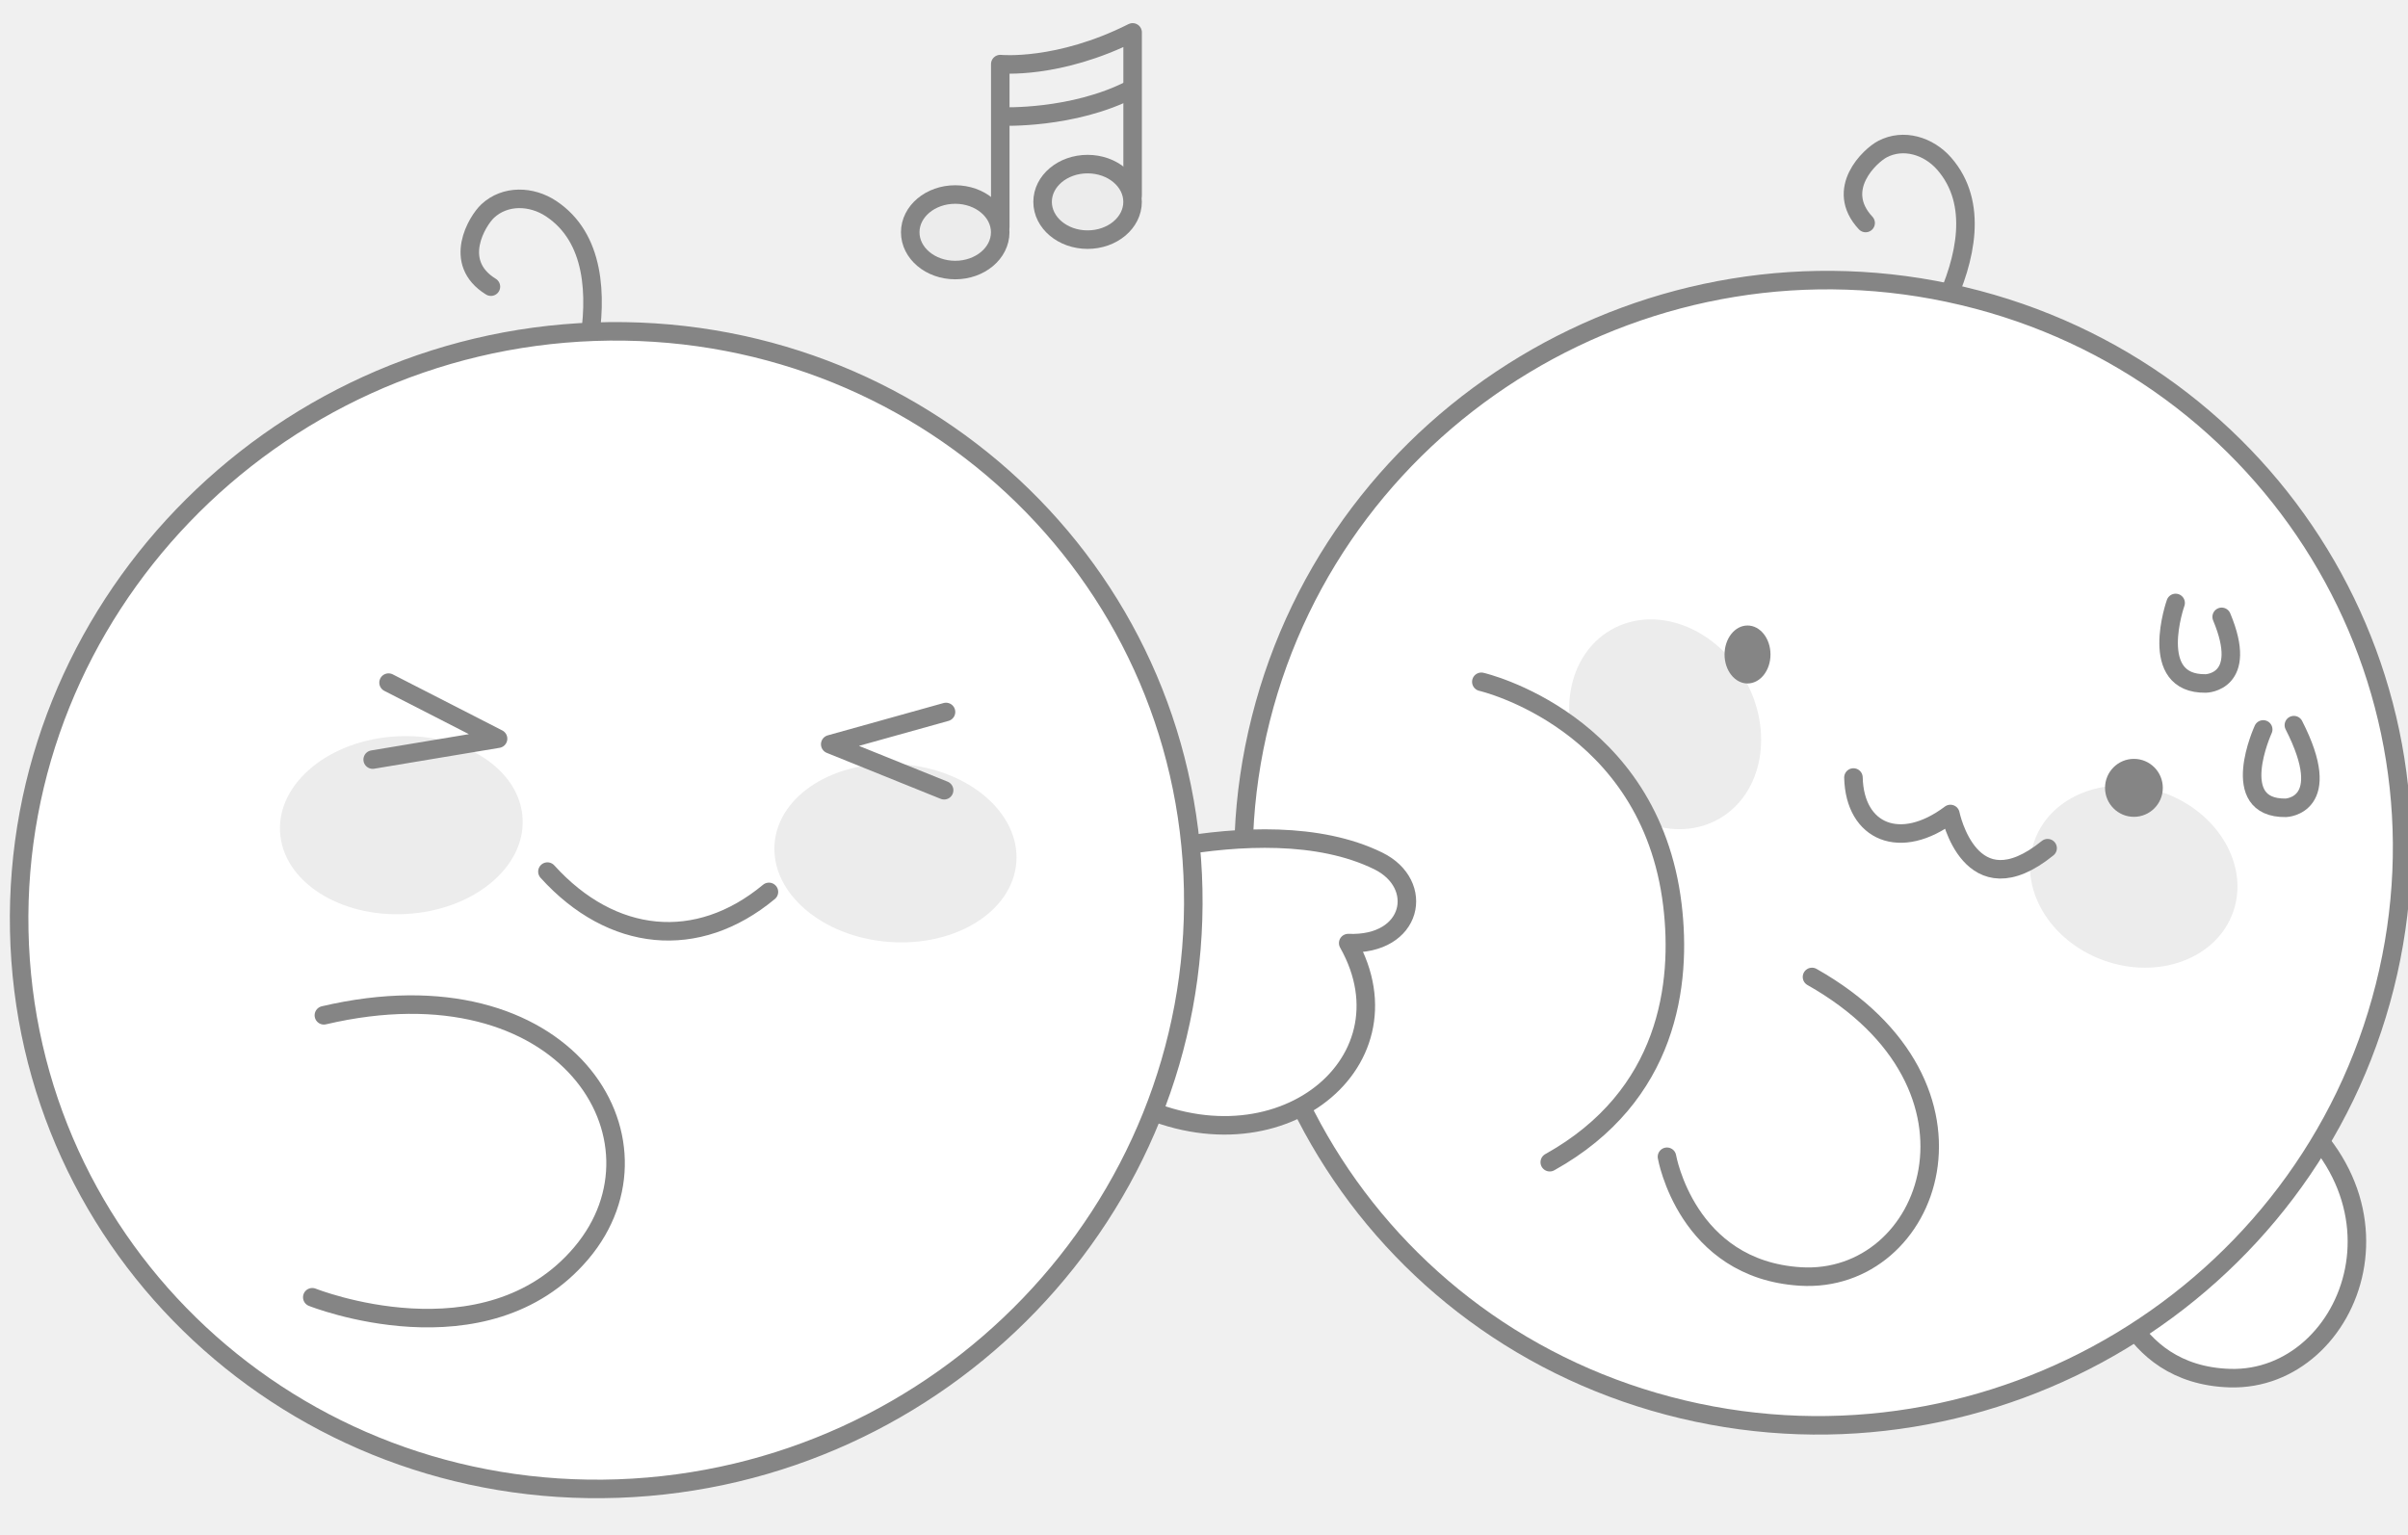
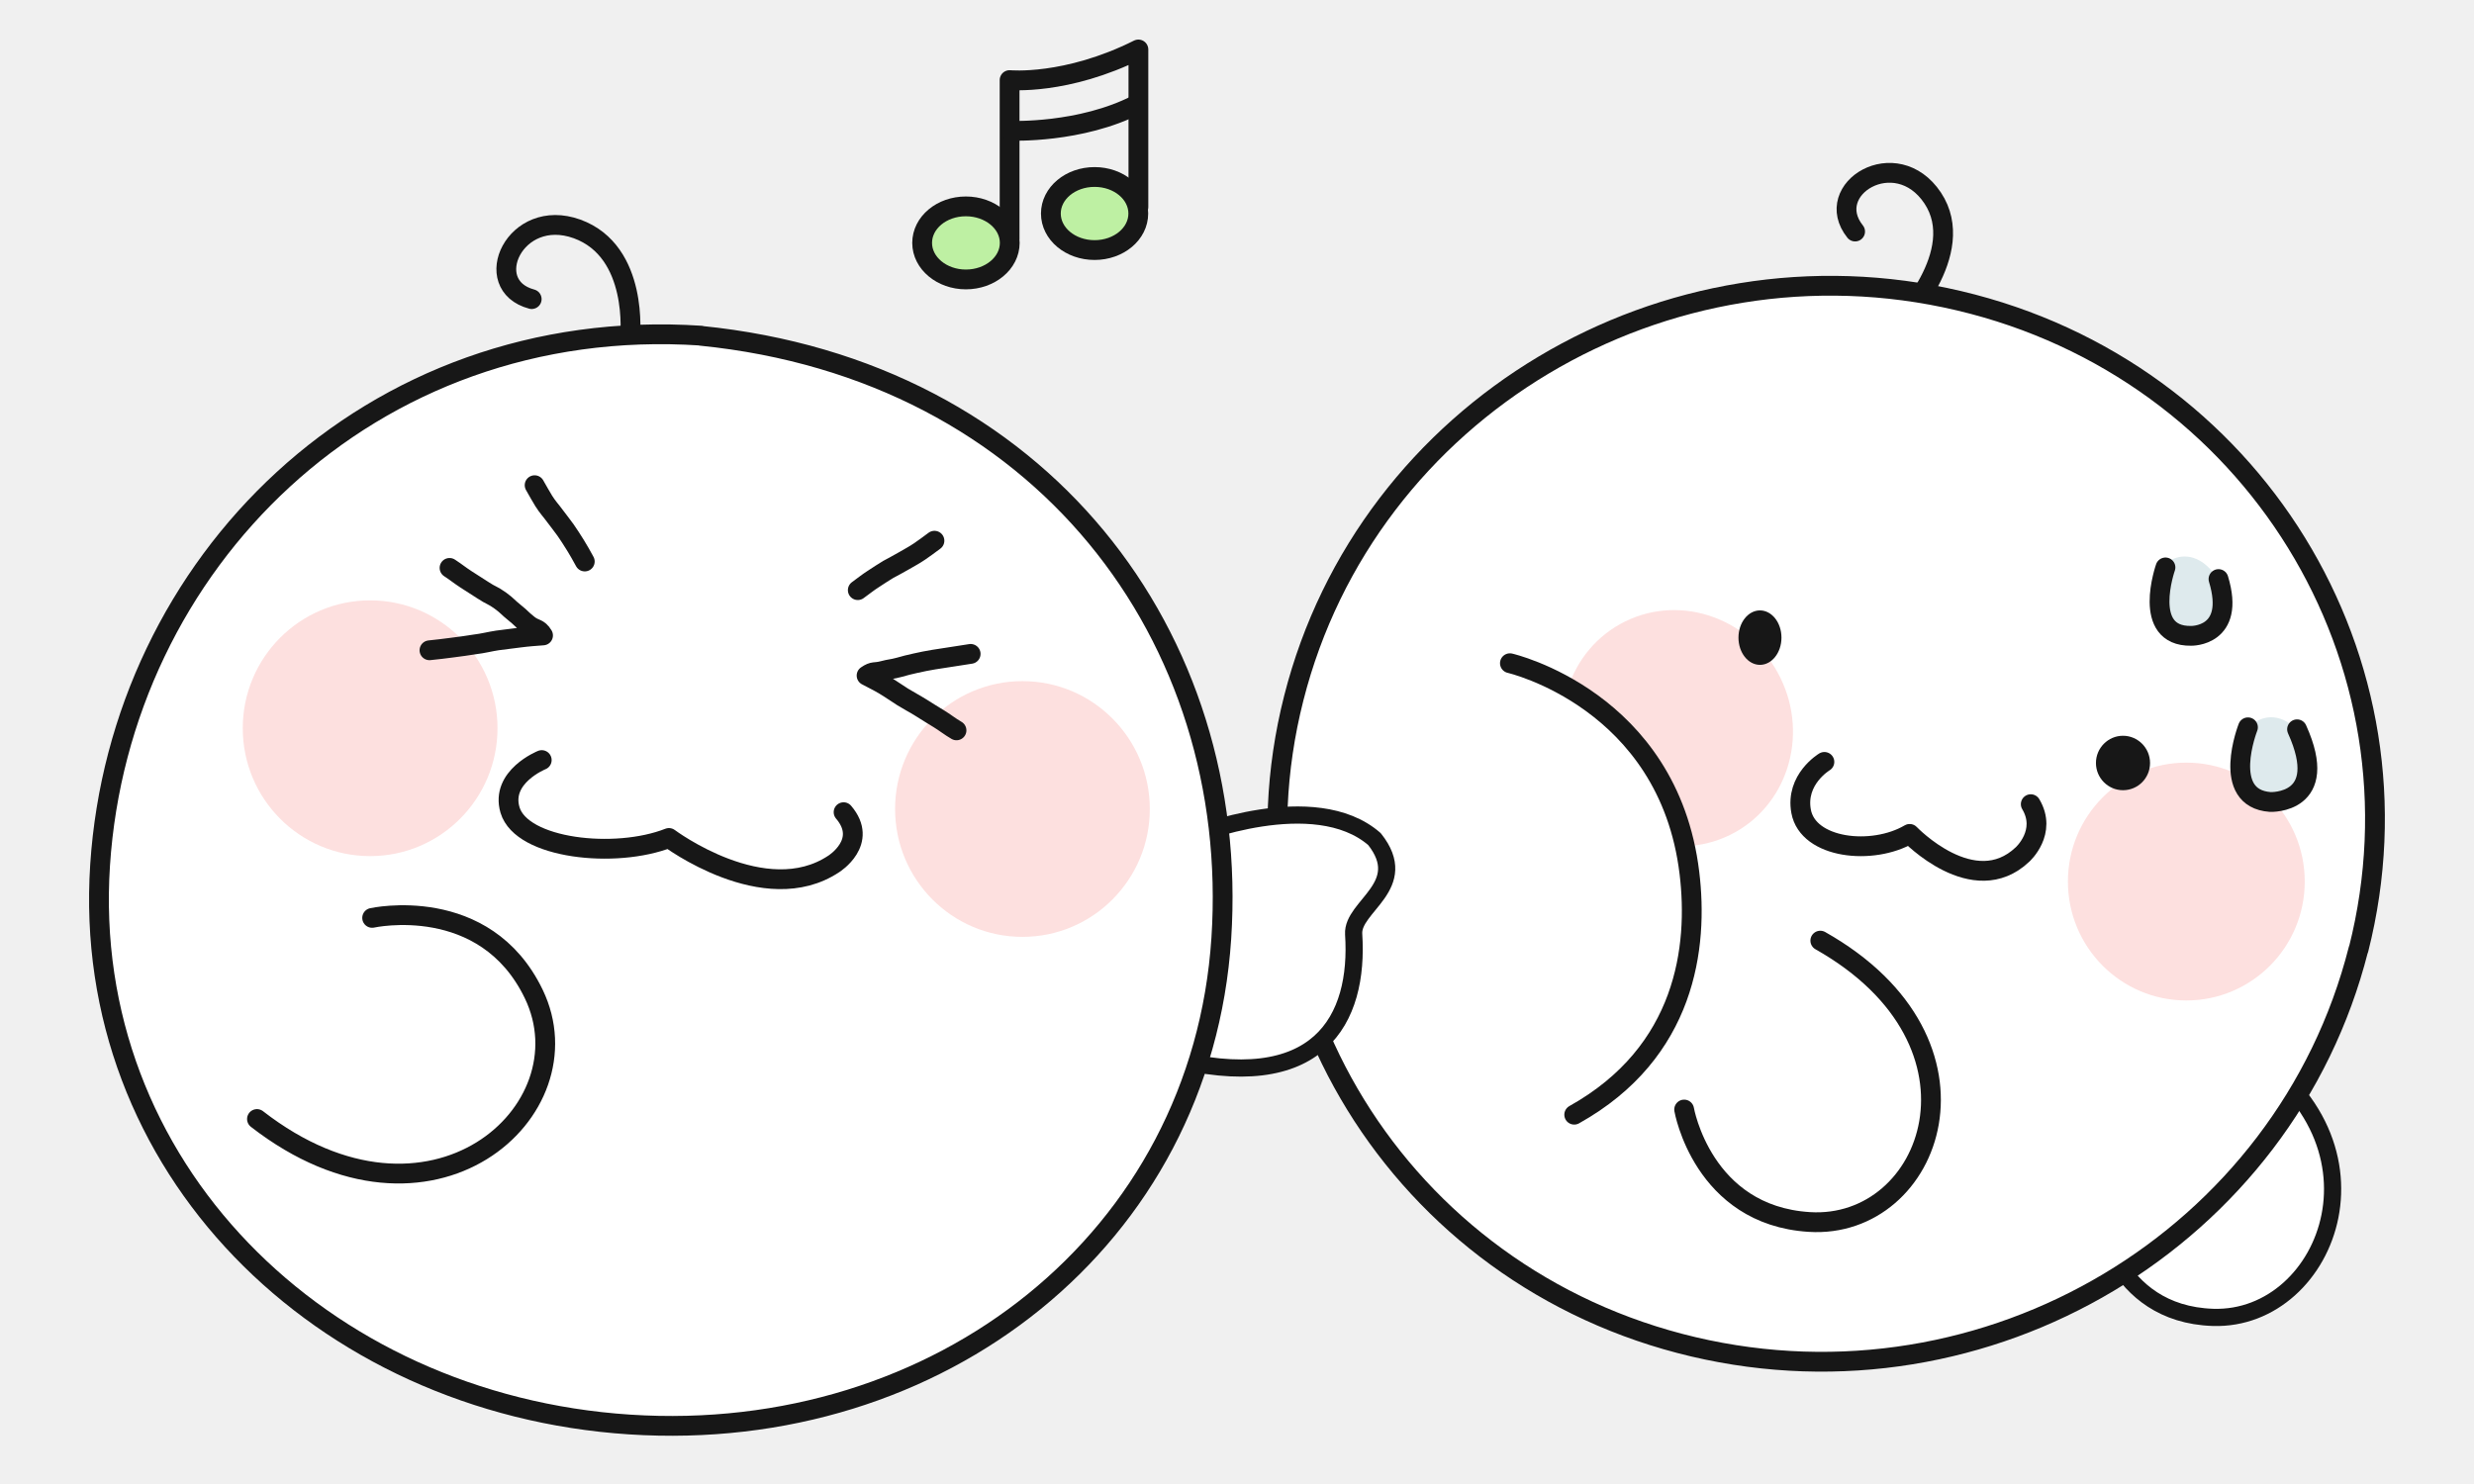
- <svg xmlns="http://www.w3.org/2000/svg" width="182" height="116" viewBox="0 0 182 116" fill="none">
-   <g clip-path="url(#clip0_4675_37875)">
-     <path d="M159.27 95.655C159.27 95.655 160.388 103.933 168.531 104.184C177.908 104.471 183.68 89.576 170.115 81.981" fill="white" />
-     <path d="M159.27 95.655C159.27 95.655 160.388 103.933 168.531 104.184C177.908 104.471 183.68 89.576 170.115 81.981" stroke="#858585" stroke-width="1.4" stroke-linecap="round" stroke-linejoin="round" />
-     <path d="M142.995 29.401C142.995 29.401 152.175 18.358 146.941 12.37C145.769 11.032 143.872 10.439 142.279 11.274C141.339 11.768 138.619 14.3 141.008 16.859" stroke="#858585" stroke-width="1.4" stroke-linecap="round" stroke-linejoin="round" />
-     <path d="M180.245 74.573C174.393 97.818 150.627 112.13 127.174 106.545C103.713 100.961 89.441 77.59 95.293 54.354C101.145 31.109 124.91 16.797 148.363 22.382C171.825 27.966 186.097 51.337 180.245 74.573Z" fill="white" stroke="#858585" stroke-width="1.4" stroke-linecap="round" stroke-linejoin="round" />
-     <path d="M168.775 68.967C170.026 65.466 167.68 61.419 163.536 59.928C159.391 58.436 155.017 60.065 153.766 63.566C152.514 67.067 154.86 71.113 159.005 72.605C163.149 74.096 167.524 72.468 168.775 68.967Z" fill="#ECECEC" />
-     <path d="M129.957 61.885C133.261 59.971 134.103 55.227 131.837 51.289C129.571 47.351 125.056 45.71 121.752 47.624C118.448 49.538 117.606 54.282 119.872 58.22C122.138 62.158 126.653 63.798 129.957 61.885Z" fill="#ECECEC" />
-     <path d="M80.039 66.312C80.039 66.312 95.17 60.665 104.171 65.084C107.752 66.841 106.82 71.499 101.899 71.296C107.12 80.549 96.07 89.2 84.805 82.952" fill="white" />
-     <path d="M80.039 66.312C80.039 66.312 95.17 60.665 104.171 65.084C107.752 66.841 106.82 71.499 101.899 71.296C107.12 80.549 96.07 89.2 84.805 82.952" stroke="#858585" stroke-width="1.4" stroke-linecap="round" stroke-linejoin="round" />
-     <path d="M42.339 33.253C42.339 33.253 48.28 20.163 41.65 15.772C40.173 14.793 38.187 14.722 36.863 15.952C36.084 16.679 34.125 19.839 37.104 21.671" stroke="#858585" stroke-width="1.4" stroke-linecap="round" stroke-linejoin="round" />
-     <path d="M90.183 67.255C90.675 91.407 71.204 111.671 46.704 112.533C22.205 113.386 1.947 94.505 1.454 70.353C0.962 46.21 20.433 25.937 44.933 25.075C69.432 24.222 89.691 43.094 90.183 67.246V67.255Z" fill="white" stroke="#858585" stroke-width="1.4" stroke-linecap="round" stroke-linejoin="round" />
-     <path d="M76.816 65.194C77.099 61.486 73.238 58.166 68.192 57.778C63.147 57.39 58.827 60.082 58.544 63.79C58.261 67.498 62.122 70.818 67.167 71.206C72.213 71.594 76.533 68.902 76.816 65.194Z" fill="#ECECEC" />
-     <path d="M30.705 69.096C35.768 68.813 39.705 65.577 39.499 61.869C39.293 58.161 35.022 55.384 29.959 55.667C24.897 55.95 20.96 59.186 21.166 62.894C21.372 66.602 25.643 69.379 30.705 69.096Z" fill="#ECECEC" />
-     <path d="M58.117 67.426C52.703 71.924 46.234 71.26 41.375 65.891" stroke="#858585" stroke-width="1.4" stroke-linecap="round" stroke-linejoin="round" />
-     <path d="M23.602 98.07C23.602 98.07 36.701 103.295 43.94 94.73C51.179 86.164 42.759 72.472 24.479 76.755" fill="white" />
-     <path d="M23.602 98.07C23.602 98.07 36.701 103.295 43.94 94.73C51.179 86.164 42.759 72.472 24.479 76.755" stroke="#858585" stroke-width="1.4" stroke-linecap="round" stroke-linejoin="round" />
-     <path d="M132.08 51.669C133.038 51.669 133.816 50.688 133.816 49.478C133.816 48.268 133.038 47.287 132.08 47.287C131.121 47.287 130.344 48.268 130.344 49.478C130.344 50.688 131.121 51.669 132.08 51.669Z" fill="#858585" />
-     <path d="M161.285 61.751C162.491 61.751 163.468 60.77 163.468 59.56C163.468 58.35 162.491 57.369 161.285 57.369C160.079 57.369 159.102 58.35 159.102 59.56C159.102 60.77 160.079 61.751 161.285 61.751Z" fill="#858585" />
-     <path d="M164.437 45.582C164.437 45.582 162.262 51.741 166.718 51.669C166.718 51.669 170.002 51.615 167.917 46.633" stroke="#858585" stroke-width="1.4" stroke-linecap="round" stroke-linejoin="round" />
-     <path d="M171.056 55.144C171.056 55.144 168.309 61.132 172.765 61.069C172.765 61.069 176.506 60.953 173.374 54.82" stroke="#858585" stroke-width="1.4" stroke-linecap="round" stroke-linejoin="round" />
-     <path d="M125.992 87.449C125.992 87.449 127.469 95.96 136.068 96.499C145.973 97.118 151.539 82.098 136.953 73.856" fill="white" />
-     <path d="M125.992 87.449C125.992 87.449 127.469 95.96 136.068 96.499C145.973 97.118 151.539 82.098 136.953 73.856" stroke="#858585" stroke-width="1.4" stroke-linecap="round" stroke-linejoin="round" />
-     <path d="M111.961 51.543C111.961 51.543 124.721 54.47 126.403 68.413C127.119 74.339 126.143 82.842 117.133 87.861" fill="white" />
-     <path d="M111.961 51.543C111.961 51.543 124.721 54.47 126.403 68.413C127.119 74.339 126.143 82.842 117.133 87.861" stroke="#858585" stroke-width="1.4" stroke-linecap="round" stroke-linejoin="round" />
-     <path d="M75.602 17.156V4.846C75.602 4.846 79.977 5.286 85.605 2.449V14.759" stroke="#858585" stroke-width="1.4" stroke-linecap="round" stroke-linejoin="round" />
-     <path d="M72.197 20.415C74.075 20.415 75.597 19.137 75.597 17.56C75.597 15.983 74.075 14.705 72.197 14.705C70.319 14.705 68.797 15.983 68.797 17.56C68.797 19.137 70.319 20.415 72.197 20.415Z" fill="#ECECEC" stroke="#858585" stroke-width="1.4" stroke-linecap="round" stroke-linejoin="round" />
-     <path d="M82.201 18.116C84.079 18.116 85.601 16.838 85.601 15.261C85.601 13.684 84.079 12.406 82.201 12.406C80.323 12.406 78.801 13.684 78.801 15.261C78.801 16.838 80.323 18.116 82.201 18.116Z" fill="#ECECEC" stroke="#858585" stroke-width="1.4" stroke-linecap="round" stroke-linejoin="round" />
-     <path d="M75.707 8.806C75.707 8.806 81.103 9.031 85.532 6.732" stroke="#858585" stroke-width="1.4" stroke-linecap="round" stroke-linejoin="round" />
-     <path d="M71.501 53.824L62.75 56.266L71.358 59.741" stroke="#858585" stroke-width="1.4" stroke-linecap="round" stroke-linejoin="round" />
-     <path d="M29.367 51.605L37.644 55.843L28.168 57.423" stroke="#858585" stroke-width="1.4" stroke-linecap="round" stroke-linejoin="round" />
-     <path d="M140.086 58.779C140.184 62.927 143.638 64.382 147.414 61.536C147.414 61.536 148.9 68.862 154.761 64.121" stroke="#858585" stroke-width="1.4" stroke-linecap="round" stroke-linejoin="round" />
-   </g>
-   <defs>
-     <clipPath id="clip0_4675_37875">
-       <rect width="182" height="116" fill="white" />
-     </clipPath>
-   </defs>
+ <svg xmlns="http://www.w3.org/2000/svg" width="200" height="120" viewBox="0 0 200 120" fill="none">
+   <path d="M149.969 18.723C147.226 15.293 153.269 11.565 156.236 16.006C159.195 20.459 153.469 26.223 153.469 26.223" stroke="#171717" stroke-width="1.6" stroke-linecap="round" stroke-linejoin="round" />
+   <path d="M169.602 97.954C169.602 97.954 170.731 106.267 178.913 106.527C188.341 106.817 194.134 91.843 180.506 84.211" fill="white" />
+   <path d="M169.602 97.954C169.602 97.954 170.731 106.267 178.913 106.527C188.341 106.817 194.134 91.843 180.506 84.211" stroke="#171717" stroke-width="1.39" stroke-linecap="round" stroke-linejoin="round" />
+   <path d="M190.655 76.769C184.732 100.128 160.649 114.508 136.884 108.904C113.12 103.299 98.653 79.81 104.59 56.451C110.513 33.092 134.596 18.712 158.36 24.317C182.125 29.921 196.592 53.41 190.669 76.769H190.655Z" fill="white" stroke="#171717" stroke-width="1.6" stroke-linecap="round" stroke-linejoin="round" />
+   <path d="M136.148 89.719C136.148 89.719 137.626 98.277 146.271 98.813C156.22 99.436 161.824 84.346 147.155 76.062" fill="white" />
+   <path d="M136.148 89.719C136.148 89.719 137.626 98.277 146.271 98.813C156.22 99.436 161.824 84.346 147.155 76.062" stroke="#171717" stroke-width="1.6" stroke-linecap="round" stroke-linejoin="round" />
+   <path d="M122.062 53.629C122.062 53.629 134.879 56.569 136.573 70.587C137.297 76.539 136.312 85.083 127.261 90.137" fill="white" />
+   <path d="M96.398 67.616C96.398 67.616 106.245 63.619 111.111 67.848C114.123 71.642 109.287 73.264 109.431 75.537C109.88 82.373 106.709 88.745 94.312 85.486" fill="white" />
+   <path d="M96.398 67.616C96.398 67.616 106.245 63.619 111.111 67.848C114.123 71.642 109.287 73.264 109.431 75.537C109.88 82.373 106.709 88.745 94.312 85.486" stroke="#171717" stroke-width="1.39" stroke-linecap="round" stroke-linejoin="round" />
+   <path d="M42.983 24.186C38.739 23.057 41.621 16.7 46.647 18.51C51.672 20.334 50.933 27.271 50.933 27.271" stroke="#171717" stroke-width="1.6" stroke-linecap="round" stroke-linejoin="round" />
+   <path d="M56.663 27.14C29.829 25.359 9.685 45.633 8.092 69.948C6.499 94.263 25.875 113.552 50.899 115.189C75.924 116.825 97.139 100.171 98.732 75.871C100.325 51.556 84.222 29.921 56.663 27.155V27.14Z" fill="white" />
+   <path d="M56.663 27.14C29.829 25.359 9.685 45.633 8.092 69.948C6.499 94.263 25.875 113.552 50.899 115.189C75.924 116.825 97.139 100.171 98.732 75.871C100.325 51.556 84.222 29.921 56.663 27.155V27.14Z" stroke="#171717" stroke-width="1.6" stroke-linecap="round" stroke-linejoin="round" />
+   <path d="M75.542 43.723C75.093 44.07 74.688 44.345 74.34 44.592C73.876 44.91 73.442 45.127 73.08 45.345C72.646 45.605 72.226 45.808 71.791 46.054C71.415 46.271 71.024 46.547 70.546 46.851C70.184 47.082 69.807 47.386 69.344 47.72" stroke="#171717" stroke-width="1.6" stroke-linecap="round" stroke-linejoin="round" />
+   <path d="M47.274 45.404C46.998 44.911 46.767 44.477 46.535 44.115C46.231 43.637 45.985 43.231 45.724 42.869C45.434 42.464 45.145 42.102 44.841 41.696C44.594 41.349 44.261 41.001 43.957 40.509C43.74 40.147 43.494 39.727 43.219 39.234" stroke="#171717" stroke-width="1.6" stroke-linecap="round" stroke-linejoin="round" />
+   <path d="M147.486 61.609C147.486 61.609 145.125 63.014 145.603 65.606C146.153 68.618 151.352 69.212 154.379 67.431C154.379 67.431 159.549 72.847 163.502 69.096C163.502 69.096 165.515 67.286 164.168 65.027" stroke="#171717" stroke-width="1.6" stroke-linecap="round" stroke-linejoin="round" />
+   <path d="M30.085 74.223C30.085 74.223 39.209 72.195 43.148 80.377C47.695 89.805 34.821 101.39 20.773 90.486" fill="white" />
+   <path d="M30.085 74.223C30.085 74.223 39.209 72.195 43.148 80.377C47.695 89.805 34.821 101.39 20.773 90.486" stroke="#171717" stroke-width="1.6" stroke-linecap="round" stroke-linejoin="round" />
+   <path d="M81.617 19.22V6.476C81.617 6.476 86.179 6.925 92.029 4V16.744" stroke="#171717" stroke-width="1.6" stroke-linecap="round" stroke-linejoin="round" />
+   <path d="M78.08 22.596C80.035 22.596 81.628 21.278 81.628 19.642C81.628 18.005 80.035 16.688 78.08 16.688C76.125 16.688 74.547 18.005 74.547 19.642C74.547 21.278 76.14 22.596 78.08 22.596Z" fill="#BEF0A3" stroke="#171717" stroke-width="1.6" stroke-linecap="round" stroke-linejoin="round" />
+   <path d="M88.487 20.221C90.442 20.221 92.02 18.903 92.02 17.267C92.02 15.63 90.442 14.312 88.487 14.312C86.532 14.312 84.953 15.63 84.953 17.267C84.953 18.903 86.532 20.221 88.487 20.221Z" fill="#BEF0A3" stroke="#171717" stroke-width="1.6" stroke-linecap="round" stroke-linejoin="round" />
+   <path d="M81.727 10.573C81.727 10.573 87.346 10.805 91.951 8.43" stroke="#171717" stroke-width="1.6" stroke-linecap="round" stroke-linejoin="round" />
+   <path d="M29.922 69.227C35.608 69.227 40.218 64.597 40.218 58.887C40.218 53.176 35.608 48.547 29.922 48.547C24.235 48.547 19.625 53.176 19.625 58.887C19.625 64.597 24.235 69.227 29.922 69.227Z" fill="#FDE0DF" />
+   <path d="M82.656 75.758C88.342 75.758 92.952 71.129 92.952 65.418C92.952 59.708 88.342 55.078 82.656 55.078C76.969 55.078 72.359 59.708 72.359 65.418C72.359 71.129 76.969 75.758 82.656 75.758Z" fill="#FDE0DF" />
+   <path d="M176.744 80.9C182.031 80.9 186.317 76.594 186.317 71.284C186.317 65.973 182.031 61.668 176.744 61.668C171.458 61.668 167.172 65.973 167.172 71.284C167.172 76.594 171.458 80.9 176.744 80.9Z" fill="#FDE0DF" />
+   <path d="M139.851 67.517C144.441 65.268 146.266 59.578 143.929 54.81C141.592 50.041 135.977 47.999 131.388 50.248C126.798 52.497 124.973 58.186 127.31 62.955C129.647 67.724 135.262 69.766 139.851 67.517Z" fill="#FDE0DF" />
+   <path d="M178.968 46.36C177.501 44.48 175.912 44.95 175.301 45.42C172.856 48.24 174.078 52 177.135 52C180.191 52 180.802 48.71 178.968 46.36Z" fill="#DEEAED" />
+   <path d="M77.325 59.059C76.818 58.769 76.369 58.407 75.891 58.117C75.384 57.813 74.906 57.509 74.443 57.219C73.936 56.901 73.429 56.64 72.966 56.351C72.459 56.032 71.995 55.699 71.532 55.424C71.01 55.105 70.504 54.873 70.055 54.627C70.62 54.236 70.692 54.425 71.358 54.251C72.024 54.077 72.039 54.135 72.69 53.961C73.342 53.787 73.342 53.773 74.008 53.628C74.747 53.469 74.732 53.469 75.485 53.338C76.238 53.208 76.224 53.237 76.977 53.107C77.73 52.976 77.73 53.005 78.469 52.875" stroke="#171717" stroke-width="1.6" stroke-linecap="round" stroke-linejoin="round" />
+   <path d="M36.341 45.922C37.021 46.371 36.992 46.4 37.673 46.849C38.354 47.298 38.368 47.283 39.049 47.732C39.729 48.181 39.787 48.094 40.453 48.572C41.047 49.007 41.004 49.064 41.583 49.528C42.162 49.991 42.119 50.035 42.698 50.498C43.277 50.962 43.509 50.744 43.9 51.382C43.335 51.425 42.698 51.468 42.032 51.555C41.453 51.628 40.844 51.7 40.207 51.787C39.628 51.874 39.02 52.033 38.397 52.105C37.803 52.192 37.195 52.294 36.558 52.366C35.964 52.439 35.342 52.526 34.719 52.583" stroke="#171717" stroke-width="1.6" stroke-linecap="round" stroke-linejoin="round" />
+   <path d="M43.795 61.461C43.795 61.461 40.435 62.808 41.231 65.501C42.173 68.644 49.747 69.469 54.077 67.76C54.077 67.76 61.824 73.568 67.4 69.86C67.4 69.86 70.253 68.079 68.196 65.675" stroke="#171717" stroke-width="1.6" stroke-linecap="round" stroke-linejoin="round" />
+   <path d="M171.624 63.898C172.841 63.898 173.811 62.914 173.811 61.697C173.811 60.481 172.826 59.496 171.624 59.496C170.422 59.496 169.438 60.481 169.438 61.697C169.438 62.914 170.422 63.898 171.624 63.898Z" fill="#171717" />
+   <path d="M175.058 45.883C175.058 45.883 173.089 51.473 177.129 51.415C177.129 51.415 180.764 51.502 179.345 46.824" stroke="#171717" stroke-width="1.6" stroke-linecap="round" stroke-linejoin="round" />
+   <path d="M185.968 59.36C184.501 57.48 182.912 57.95 182.301 58.42C179.856 61.24 181.078 65 184.135 65C187.191 65 187.802 61.71 185.968 59.36Z" fill="#DEEAED" />
+   <path d="M181.727 58.812C181.727 58.812 179.468 64.562 183.537 64.851C183.537 64.851 188.446 65.054 185.695 58.972" stroke="#171717" stroke-width="1.6" stroke-linecap="round" stroke-linejoin="round" />
+   <path d="M142.277 53.762C143.233 53.762 144.015 52.777 144.015 51.561C144.015 50.344 143.233 49.359 142.277 49.359C141.321 49.359 140.539 50.344 140.539 51.561C140.539 52.777 141.321 53.762 142.277 53.762Z" fill="#171717" />
+   <path d="M122.062 53.629C122.062 53.629 134.879 56.569 136.573 70.587C137.297 76.539 136.312 85.083 127.261 90.137" fill="white" />
+   <path d="M122.062 53.629C122.062 53.629 134.879 56.569 136.573 70.587C137.297 76.539 136.312 85.083 127.261 90.137" stroke="#171717" stroke-width="1.6" stroke-linecap="round" stroke-linejoin="round" />
</svg>
